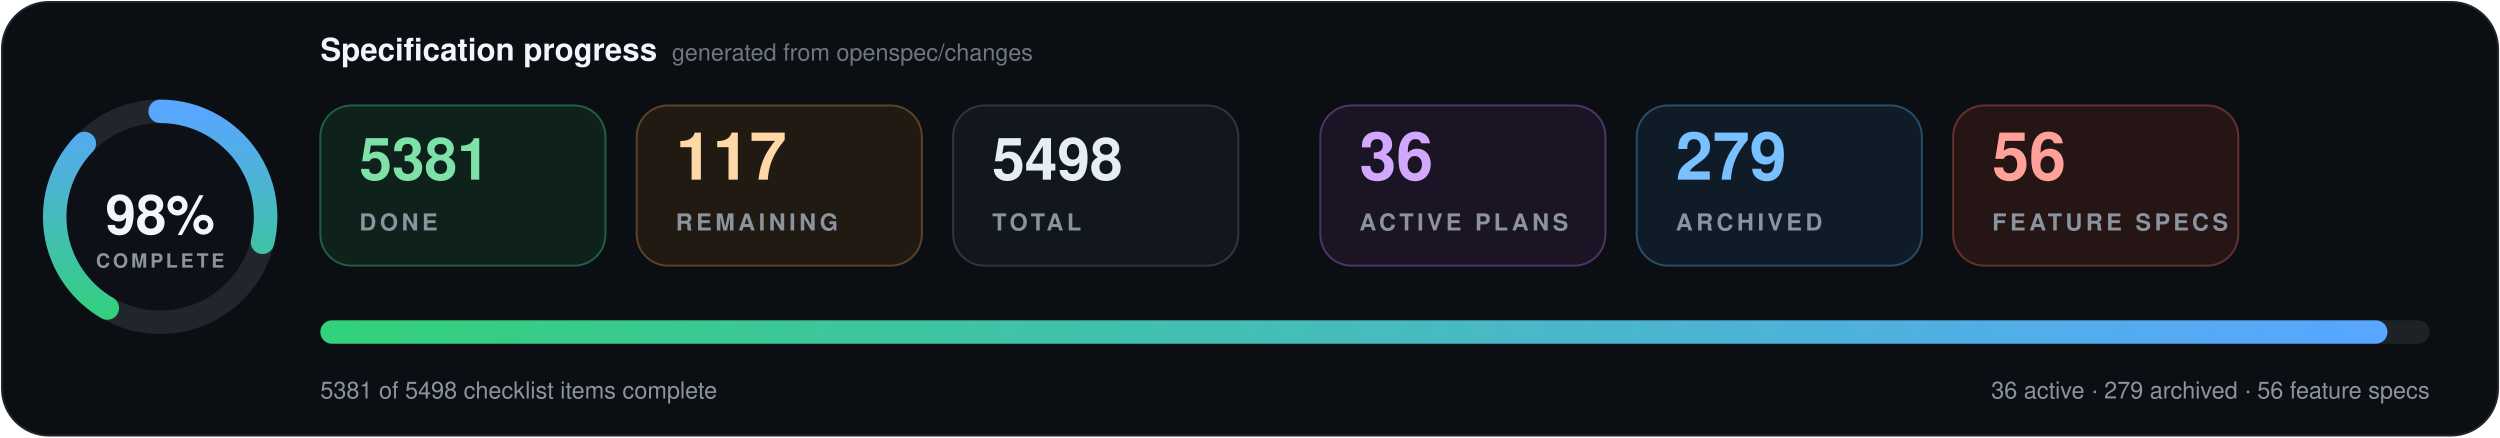
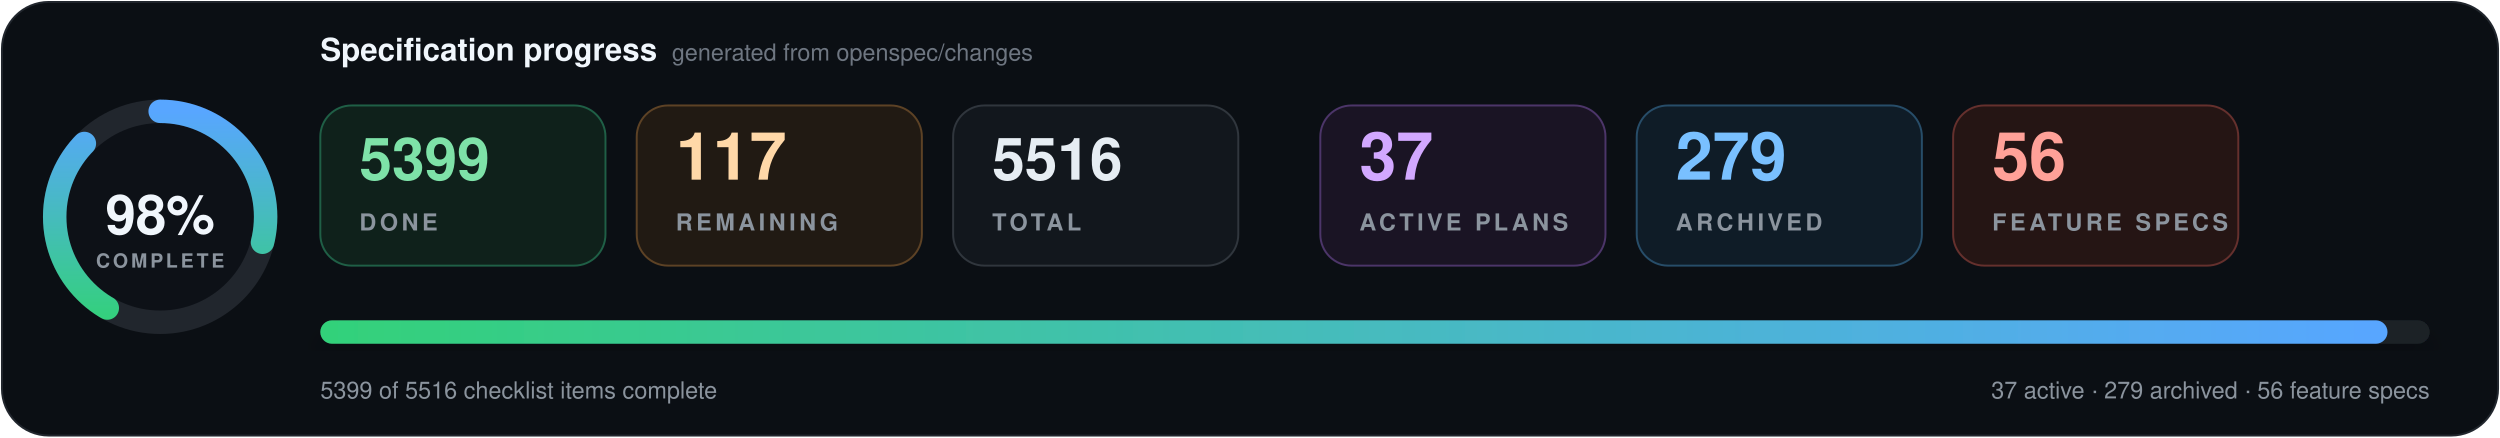
- <svg xmlns="http://www.w3.org/2000/svg" data-cache-version="1794414164" width="1280" height="224" viewBox="0 0 1280 224" role="img" aria-labelledby="title description" font-family="system-ui, -apple-system, BlinkMacSystemFont, 'Segoe UI', Helvetica, Arial, sans-serif" font-variant-numeric="tabular-nums">
+ <svg xmlns="http://www.w3.org/2000/svg" data-cache-version="1794415238" width="1280" height="224" viewBox="0 0 1280 224" role="img" aria-labelledby="title description" font-family="system-ui, -apple-system, BlinkMacSystemFont, 'Segoe UI', Helvetica, Arial, sans-serif" font-variant-numeric="tabular-nums">
  <defs>
    <linearGradient id="progress" x1="0" x2="1">
      <stop offset="0" stop-color="#33d17a" />
      <stop offset="1" stop-color="#58a6ff" />
    </linearGradient>
    <filter id="shadow" x="-10%" y="-20%" width="120%" height="150%">
      <feDropShadow dx="0" dy="7" stdDeviation="9" flood-color="#000" flood-opacity=".28" />
    </filter>
  </defs>
  <rect x="1" y="1" width="1278" height="222" rx="24" fill="#0b0f14" stroke="#21262d" />
  <g transform="translate(82 111)">
    <circle r="54" fill="#0d1117" stroke="#21262d" stroke-width="12" />
    <circle r="54" fill="none" stroke="url(#progress)" stroke-width="12" stroke-linecap="round" pathLength="100" stroke-dasharray="98 100" transform="rotate(-90)" />
    <text y="-1" text-anchor="middle" dominant-baseline="middle" fill="#f0f6fc" font-size="28" font-weight="800">98%</text>
    <text y="26" text-anchor="middle" fill="#8b949e" font-size="10" font-weight="700" letter-spacing="1.5">COMPLETE</text>
  </g>
  <text x="164" y="31" fill="#f0f6fc" font-size="16" font-weight="750">Specification progress</text>
  <text x="344" y="31" fill="#6e7681" font-size="12">generated from openspec/changes</text>
  <g transform="translate(164 54)">
    <rect width="146" height="82" rx="16" fill="#0f211b" stroke="#1f5f46" />
-     <text x="20" y="38" fill="#7ee2a8" font-size="30" font-weight="750">5381</text>
+     <text x="20" y="38" fill="#7ee2a8" font-size="30" font-weight="750">5399</text>
    <text x="20" y="64" fill="#8b949e" font-size="12" font-weight="700" letter-spacing="1.8">DONE</text>
  </g>
  <g transform="translate(326 54)">
    <rect width="146" height="82" rx="16" fill="#211a13" stroke="#5d4225" />
    <text x="20" y="38" fill="#ffd8a8" font-size="34" font-weight="750">117</text>
    <text x="20" y="64" fill="#8b949e" font-size="12" font-weight="700" letter-spacing="1.8">REMAINING</text>
  </g>
  <g transform="translate(488 54)">
    <rect width="146" height="82" rx="16" fill="#12171d" stroke="#30363d" />
-     <text x="20" y="38" fill="#e6edf3" font-size="30" font-weight="750">5498</text>
+     <text x="20" y="38" fill="#e6edf3" font-size="30" font-weight="750">5516</text>
    <text x="20" y="64" fill="#8b949e" font-size="12" font-weight="700" letter-spacing="1.8">TOTAL</text>
  </g>
  <g transform="translate(676 54)">
    <rect width="146" height="82" rx="16" fill="#1a1424" stroke="#4c3569" />
-     <text x="20" y="38" fill="#d2a8ff" font-size="34" font-weight="750">36</text>
+     <text x="20" y="38" fill="#d2a8ff" font-size="34" font-weight="750">37</text>
    <text x="20" y="64" fill="#8b949e" font-size="12" font-weight="700" letter-spacing="1.8">ACTIVE PLANS</text>
  </g>
  <g transform="translate(838 54)">
    <rect width="146" height="82" rx="16" fill="#0f1c27" stroke="#274d69" />
    <text x="20" y="38" fill="#79c0ff" font-size="34" font-weight="750">279</text>
    <text x="20" y="64" fill="#8b949e" font-size="12" font-weight="700" letter-spacing="1.8">ARCHIVED</text>
  </g>
  <g transform="translate(1000 54)">
    <rect width="146" height="82" rx="16" fill="#251514" stroke="#65302d" />
    <text x="20" y="38" fill="#ffa198" font-size="34" font-weight="750">56</text>
    <text x="20" y="64" fill="#8b949e" font-size="12" font-weight="700" letter-spacing="1.8">FEATURE SPECS</text>
  </g>
  <g filter="url(#shadow)">
    <rect x="164" y="164" width="1080" height="12" rx="6" fill="#1b2128" />
    <rect x="164" y="164" width="1058.4" height="12" rx="6" fill="url(#progress)" />
  </g>
-   <text x="164" y="204" fill="#8b949e" font-size="12">5381 of 5498 checklist items complete</text>
-   <text x="1244" y="204" text-anchor="end" fill="#8b949e" font-size="12">36 active · 279 archived · 56 feature specs</text>
+   <text x="164" y="204" fill="#8b949e" font-size="12">5399 of 5516 checklist items complete</text>
+   <text x="1244" y="204" text-anchor="end" fill="#8b949e" font-size="12">37 active · 279 archived · 56 feature specs</text>
</svg>
